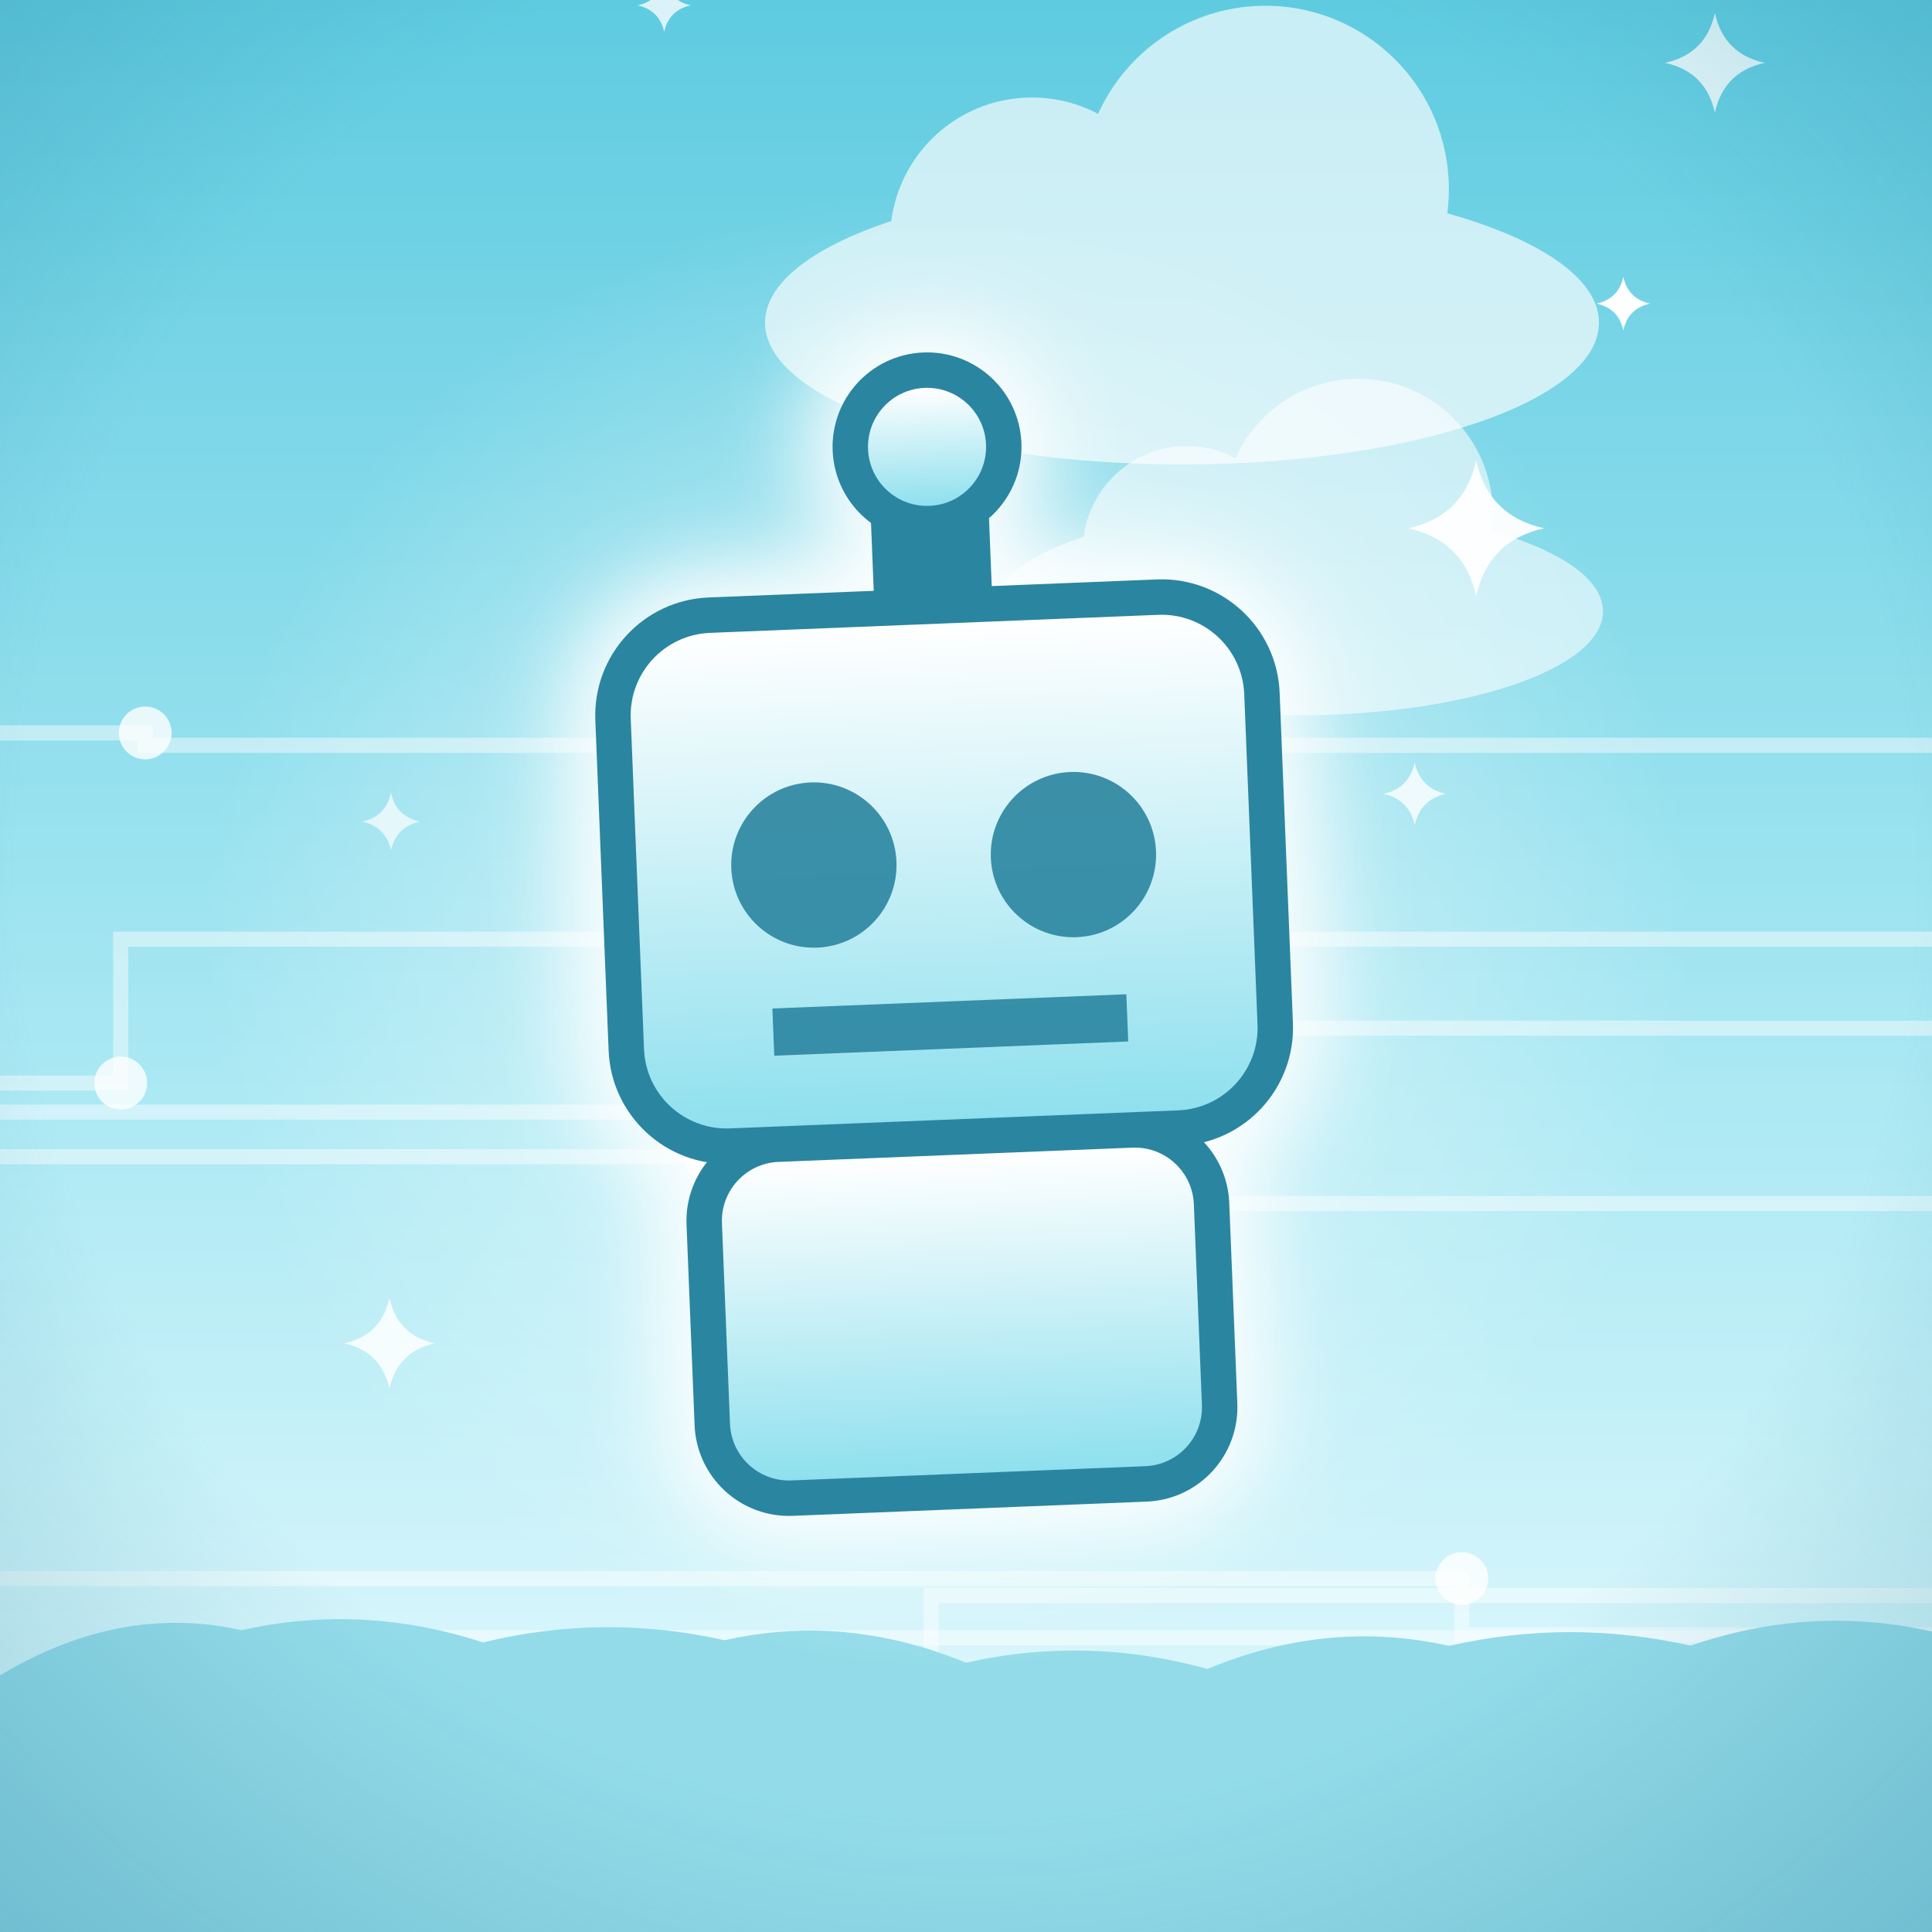
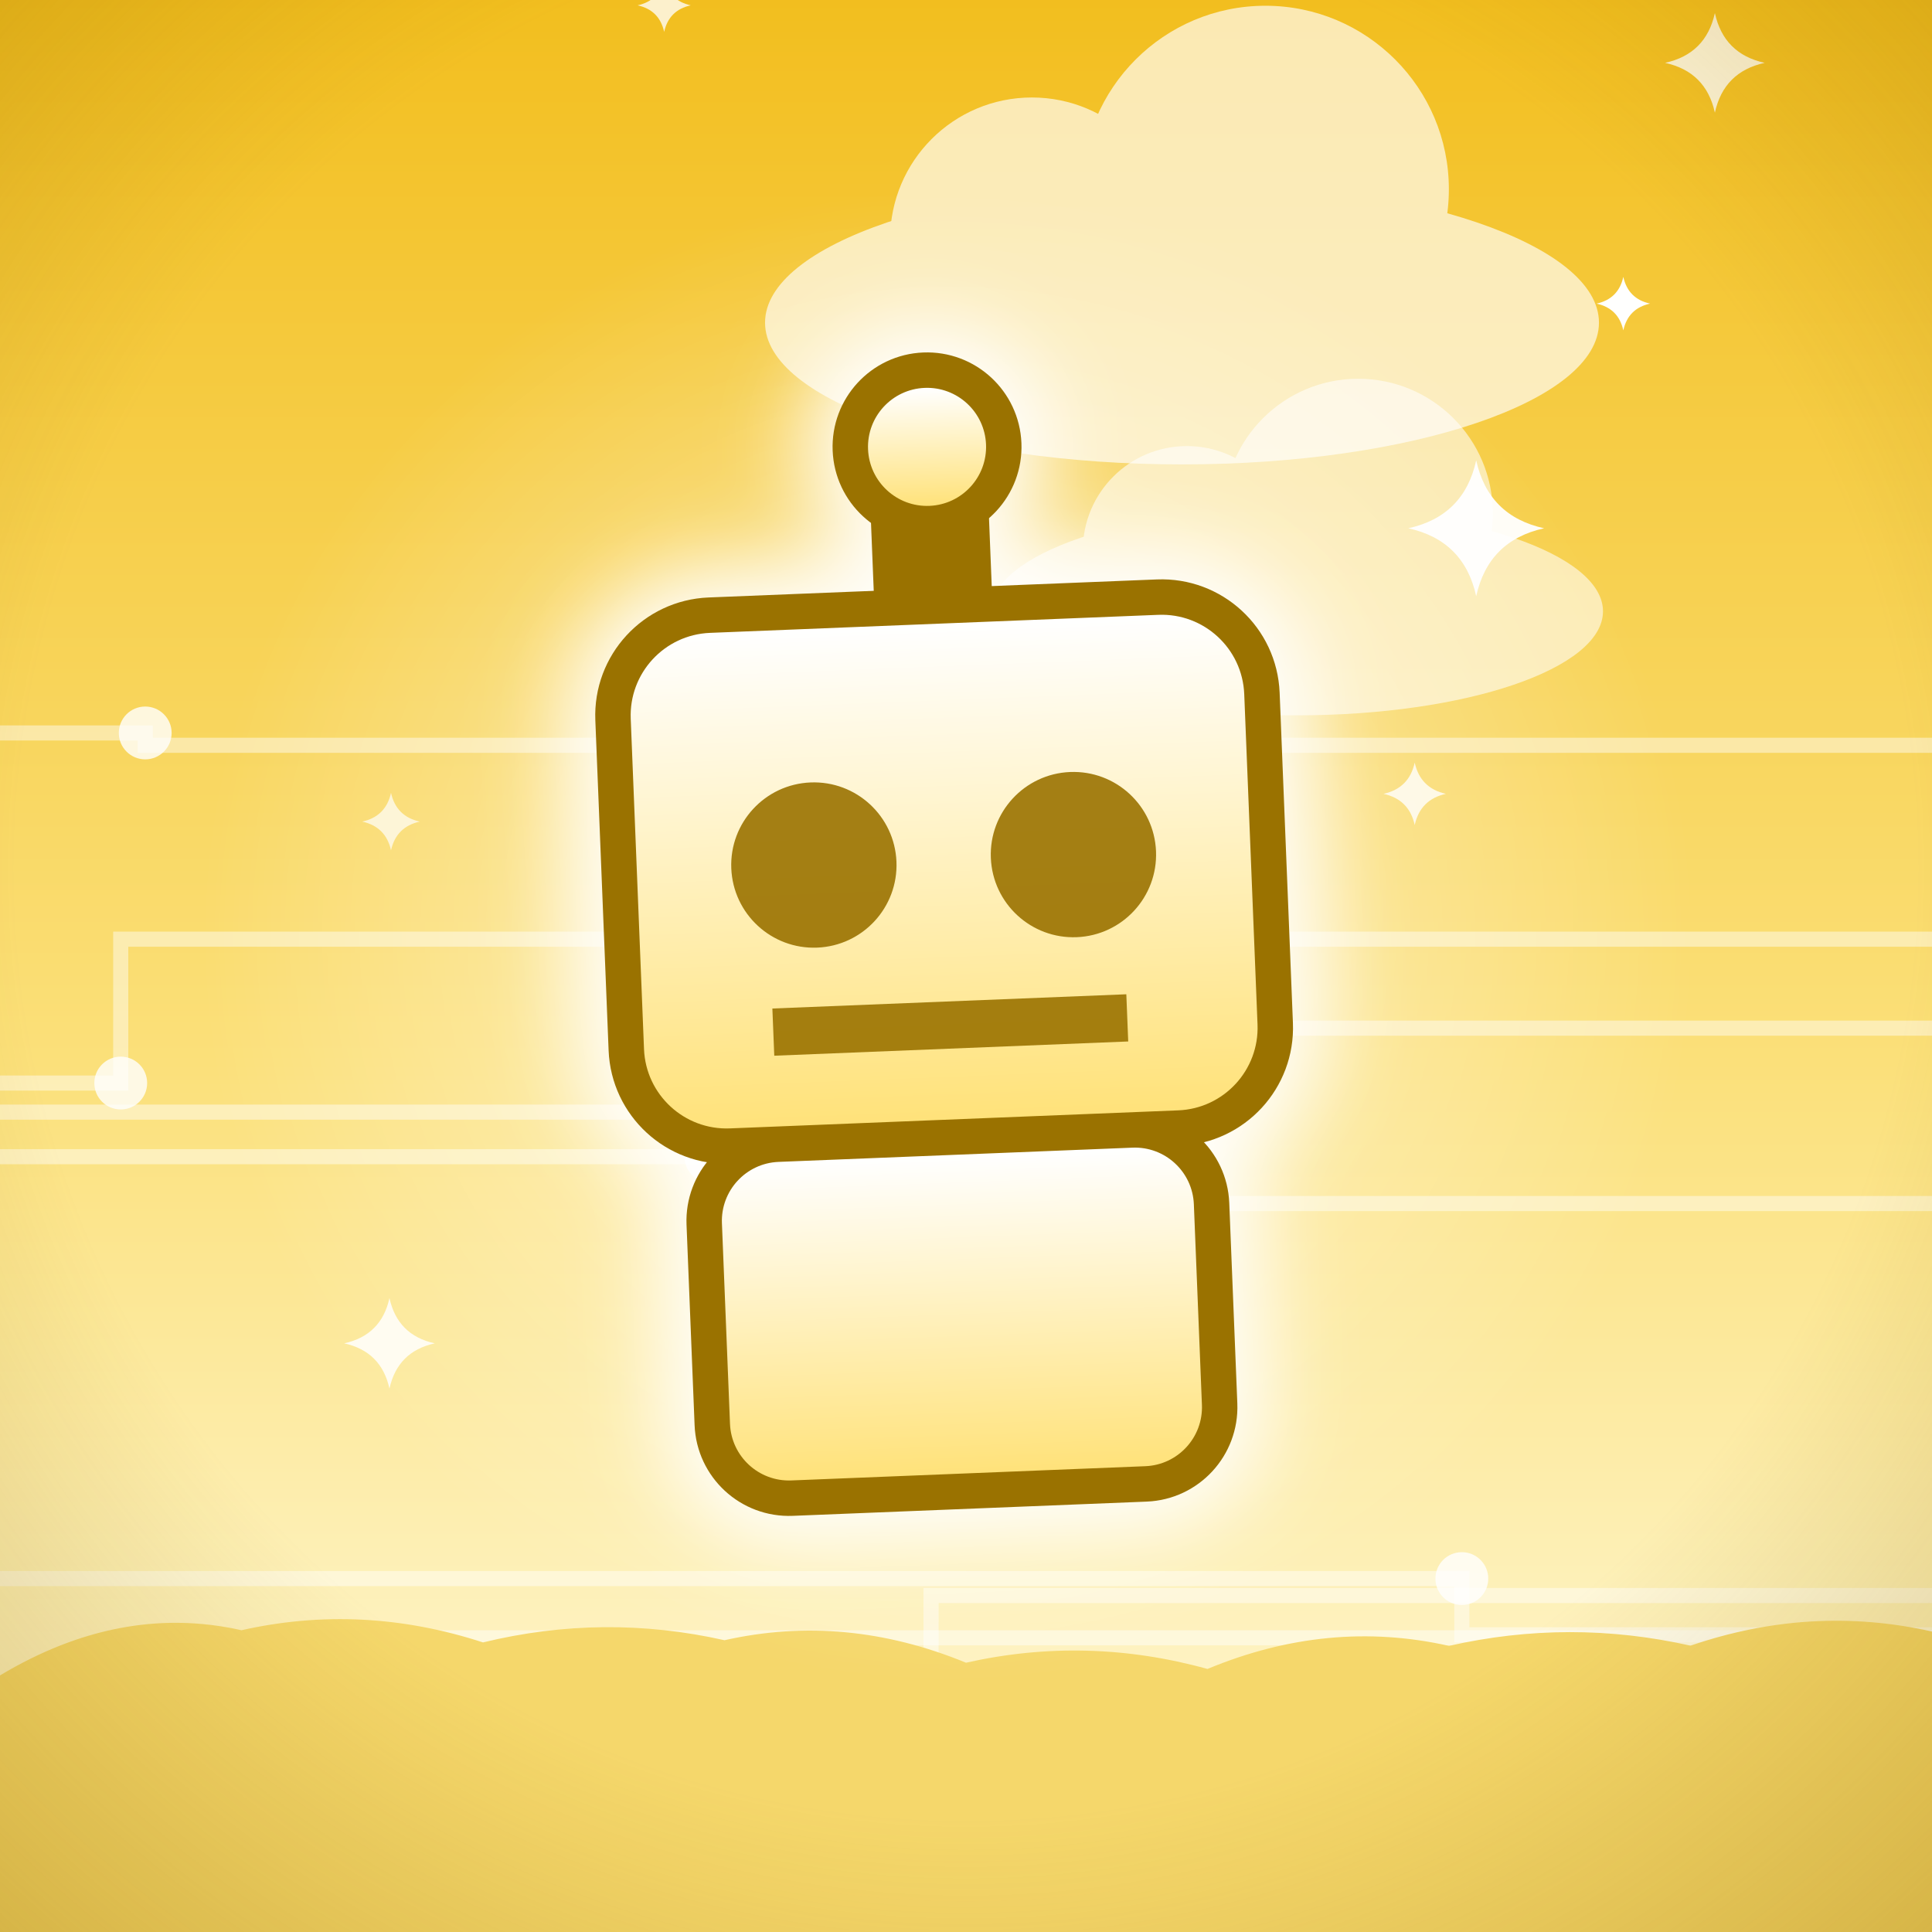
<svg xmlns="http://www.w3.org/2000/svg" viewBox="0 0 256 256" width="256" height="256">
  <defs>
    <linearGradient id="sky" x1="0" y1="0" x2="0" y2="1">
-       <stop offset="0" stop-color="#5ecbe0" />
-       <stop offset=".55" stop-color="#a9e8f3" />
-       <stop offset="1" stop-color="#ecfcff" />
+       <stop offset="0" stop-color="#f2be1e" />
+       <stop offset=".55" stop-color="#fbe07a" />
+       <stop offset="1" stop-color="#fffbe2" />
    </linearGradient>
    <radialGradient id="halo" cx=".5" cy=".5" r=".5">
      <stop offset="0" stop-color="#ffffff" stop-opacity=".85" />
      <stop offset=".6" stop-color="#ffffff" stop-opacity=".25" />
      <stop offset="1" stop-color="#ffffff" stop-opacity="0" />
    </radialGradient>
    <linearGradient id="gl" x1="0" y1="0" x2="0" y2="1">
      <stop offset="0" stop-color="#ffffff" />
-       <stop offset="1" stop-color="#8fe0ee" />
+       <stop offset="1" stop-color="#ffe27a" />
    </linearGradient>
    <radialGradient id="vig" cx=".5" cy=".45" r=".75">
-       <stop offset=".65" stop-color="#2a85a0" stop-opacity="0" />
-       <stop offset="1" stop-color="#2a85a0" stop-opacity=".35" />
+       <stop offset=".65" stop-color="#9a7200" stop-opacity="0" />
+       <stop offset="1" stop-color="#9a7200" stop-opacity=".35" />
    </radialGradient>
    <filter id="blur" x="-30%" y="-30%" width="160%" height="160%">
      <feGaussianBlur stdDeviation="7" />
    </filter>
-     <style>.k{fill:#2a85a0;opacity:.9}.ks{fill:none;stroke:#2a85a0;stroke-width:6;stroke-linecap:round;opacity:.85}.s{fill:none;stroke:url(#gl);stroke-linecap:round;stroke-linejoin:round}</style>
+     <style>.k{fill:#9a7200;opacity:.9}.ks{fill:none;stroke:#9a7200;stroke-width:6;stroke-linecap:round;opacity:.85}.s{fill:none;stroke:url(#gl);stroke-linecap:round;stroke-linejoin:round}</style>
  </defs>
  <rect width="256" height="256" fill="url(#sky)" />
  <g fill="#ffffff" opacity="0.575">
    <ellipse cx="171.863" cy="81.001" rx="40.542" ry="13.784" />
    <circle cx="157.268" cy="72.892" r="13.784" />
    <circle cx="179.971" cy="68.027" r="17.839" />
  </g>
  <g fill="#ffffff" opacity="0.659">
    <ellipse cx="156.622" cy="42.752" rx="55.249" ry="18.785" />
    <circle cx="136.732" cy="31.702" r="18.785" />
    <circle cx="167.672" cy="25.072" r="24.31" />
  </g>
  <path d="M0 153.268H94.207v-17.033H256" stroke="#ffffff" stroke-width="2" fill="none" opacity=".45" />
  <circle cx="94.207" cy="153.268" r="3.5" fill="#ffffff" opacity=".8" />
  <path d="M0 143.51H15.998v-19.064H256" stroke="#ffffff" stroke-width="2" fill="none" opacity=".45" />
  <circle cx="15.998" cy="143.51" r="3.5" fill="#ffffff" opacity=".8" />
  <path d="M0 209.17H193.702v7.452H256" stroke="#ffffff" stroke-width="2" fill="none" opacity=".45" />
  <circle cx="193.702" cy="209.17" r="3.5" fill="#ffffff" opacity=".8" />
  <path d="M0 97.12H19.243v1.636H256" stroke="#ffffff" stroke-width="2" fill="none" opacity=".45" />
  <circle cx="19.243" cy="97.12" r="3.5" fill="#ffffff" opacity=".8" />
  <path d="M0 228.252H123.37v-16.837H256" stroke="#ffffff" stroke-width="2" fill="none" opacity=".45" />
  <circle cx="123.37" cy="228.252" r="3.5" fill="#ffffff" opacity=".8" />
  <path d="M0 226.821H17.881v-9.803H256" stroke="#ffffff" stroke-width="2" fill="none" opacity=".45" />
  <circle cx="17.881" cy="226.821" r="3.5" fill="#ffffff" opacity=".8" />
  <path d="M0 147.362H131.874v12.115H256" stroke="#ffffff" stroke-width="2" fill="none" opacity=".45" />
  <circle cx="131.874" cy="147.362" r="3.5" fill="#ffffff" opacity=".8" />
-   <path d="M0 256L0 222Q16 212.414 32 216.014Q48 212.414 64 217.629Q80 213.738 96 217.338Q112 213.738 128 220.318Q144 216.718 160 221.145Q176 214.486 192 218.086Q208 214.458 224 218.058Q240 212.586 256 216.186Q272 212.586 288 218.667L256 256z" fill="#93dbe9" />
+   <path d="M0 256L0 222Q16 212.414 32 216.014Q48 212.414 64 217.629Q80 213.738 96 217.338Q112 213.738 128 220.318Q144 216.718 160 221.145Q176 214.486 192 218.086Q208 214.458 224 218.058Q240 212.586 256 216.186Q272 212.586 288 218.667L256 256z" fill="#f5d76b" />
  <path d="M187.457 101.054Q188.202 104.444 191.592 105.188Q188.202 105.932 187.457 109.322Q186.713 105.932 183.323 105.188Q186.713 104.444 187.457 101.054z" fill="#ffffff" opacity="0.804" />
  <path d="M227.23 1.732Q228.417 7.141 233.827 8.328Q228.417 9.516 227.23 14.925Q226.043 9.516 220.634 8.328Q226.043 7.141 227.23 1.732z" fill="#ffffff" opacity="0.82" />
  <path d="M161.457 111.696Q162.185 115.012 165.502 115.74Q162.185 116.468 161.457 119.784Q160.729 116.468 157.413 115.74Q160.729 115.012 161.457 111.696z" fill="#ffffff" opacity="0.604" />
  <path d="M215.098 36.687Q215.736 39.593 218.642 40.231Q215.736 40.869 215.098 43.775Q214.46 40.869 211.554 40.231Q214.46 39.593 215.098 36.687z" fill="#ffffff" opacity="0.995" />
  <path d="M88.005 -2.814Q88.639 0.073 91.526 0.707Q88.639 1.341 88.005 4.227Q87.372 1.341 84.485 0.707Q87.372 0.073 88.005 -2.814z" fill="#ffffff" opacity="0.77" />
  <path d="M51.812 105.053Q52.498 108.18 55.625 108.866Q52.498 109.552 51.812 112.679Q51.125 109.552 47.999 108.866Q51.125 108.18 51.812 105.053z" fill="#ffffff" opacity="0.693" />
  <circle cx="125.605" cy="124" r="100" fill="url(#halo)" />
  <g transform="translate(125.6048 128) rotate(-2.303714) scale(0.7823008) translate(-128 -128)">
    <g filter="url(#blur)" opacity=".95" fill="#ffffff" stroke="#ffffff" stroke-width="22">
      <rect x="76" y="70" width="104" height="84" rx="14" />
      <circle cx="106" cy="110" r="14" opacity="0" />
      <circle cx="150" cy="110" r="14" opacity="0" />
      <rect x="98" y="134" width="60" height="8" opacity="0" />
      <path d="M128 70V44" fill="none" stroke="#ffffff" stroke-linecap="round" stroke-linejoin="round" data-o="1" stroke-width="30" />
      <circle cx="128" cy="40" r="10" />
      <rect x="88" y="160" width="80" height="54" rx="10" />
    </g>
-     <g fill="#2a85a0" stroke="#2a85a0" stroke-width="12" stroke-linejoin="round">
+     <g fill="#9a7200" stroke="#9a7200" stroke-width="12" stroke-linejoin="round">
      <rect x="76" y="70" width="104" height="84" rx="14" />
      <circle cx="106" cy="110" r="14" opacity="0" />
      <circle cx="150" cy="110" r="14" opacity="0" />
      <rect x="98" y="134" width="60" height="8" opacity="0" />
-       <path d="M128 70V44" fill="none" stroke="#2a85a0" stroke-linecap="round" stroke-linejoin="round" data-o="1" stroke-width="20" />
+       <path d="M128 70V44" fill="none" stroke="#9a7200" stroke-linecap="round" stroke-linejoin="round" data-o="1" stroke-width="20" />
      <circle cx="128" cy="40" r="10" />
      <rect x="88" y="160" width="80" height="54" rx="10" />
    </g>
    <g fill="url(#gl)" stroke="none">
      <rect x="76" y="70" width="104" height="84" rx="14" />
      <circle cx="106" cy="110" r="14" class="k" />
      <circle cx="150" cy="110" r="14" class="k" />
      <rect x="98" y="134" width="60" height="8" class="k" />
      <path d="M128 70V44" class="s" stroke-width="8" />
      <circle cx="128" cy="40" r="10" />
      <rect x="88" y="160" width="80" height="54" rx="10" />
    </g>
  </g>
  <path d="M195.605 61Q197.225 68.38 204.605 70Q197.225 71.62 195.605 79Q193.985 71.62 186.605 70Q193.985 68.38 195.605 61z" fill="#ffffff" opacity="0.95" />
  <path d="M51.605 172Q52.685 176.92 57.605 178Q52.685 179.08 51.605 184Q50.525 179.08 45.605 178Q50.525 176.92 51.605 172z" fill="#ffffff" opacity="0.85" />
  <rect width="256" height="256" fill="url(#vig)" />
</svg>
